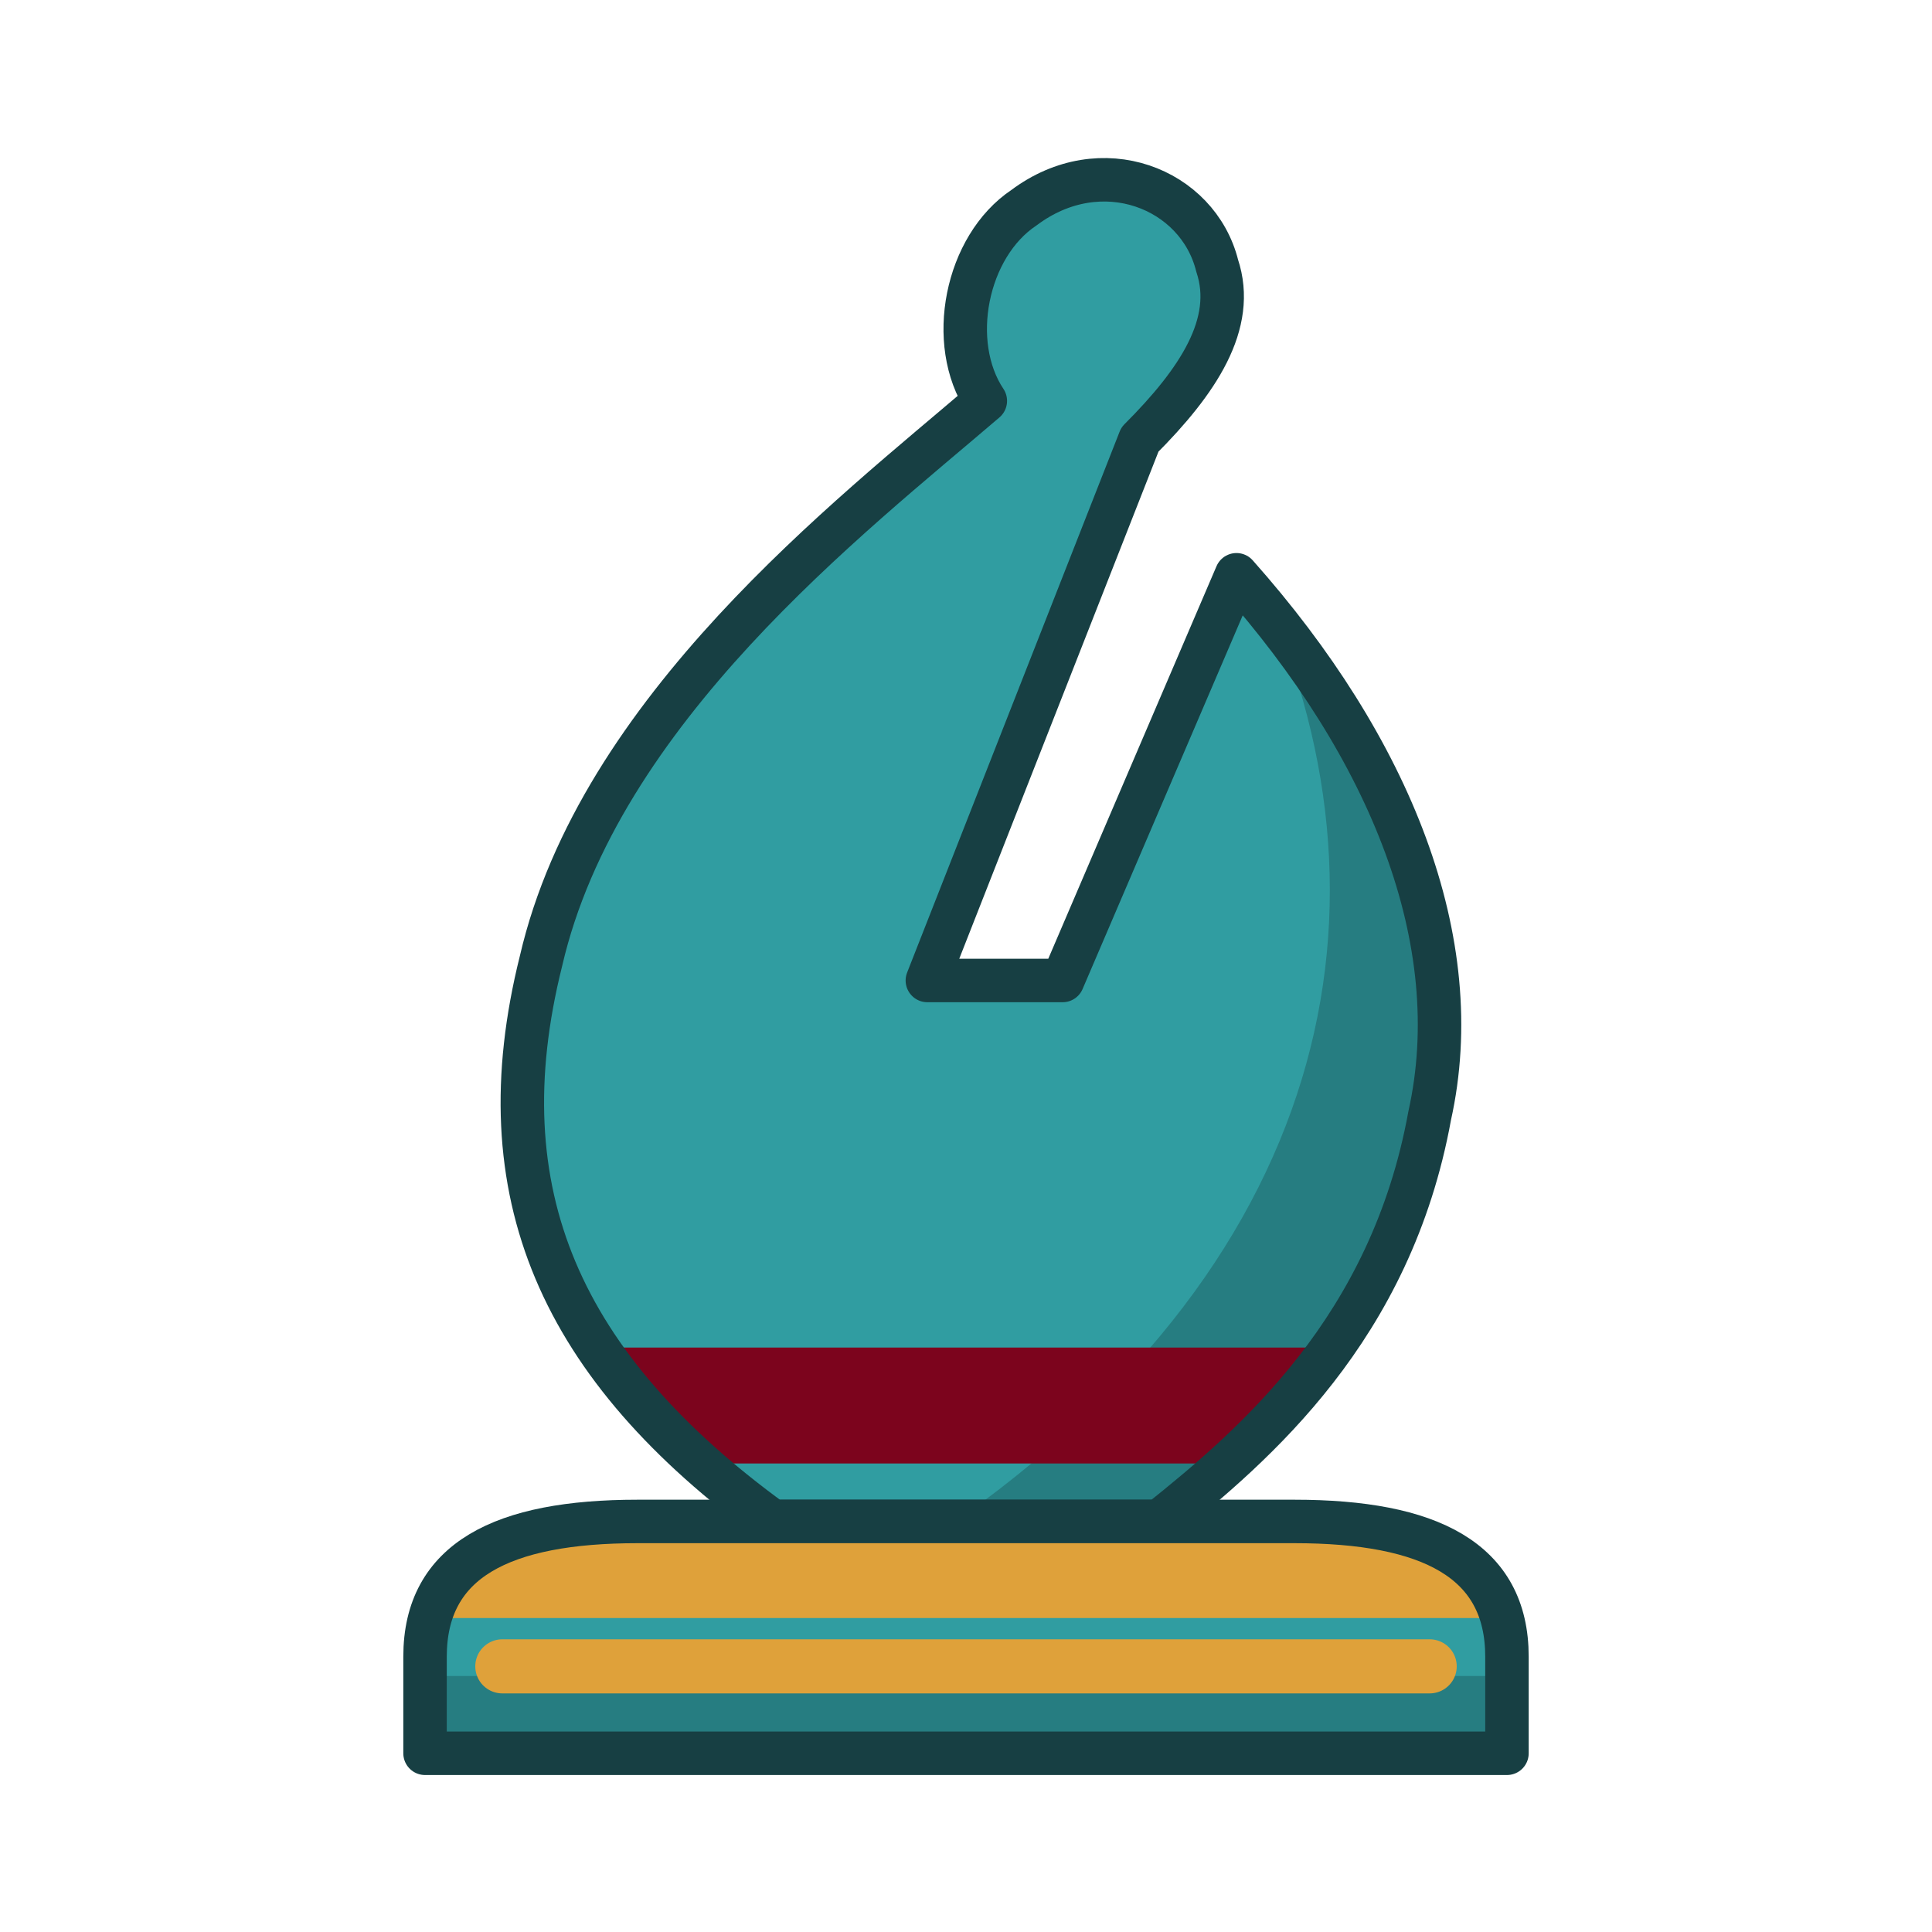
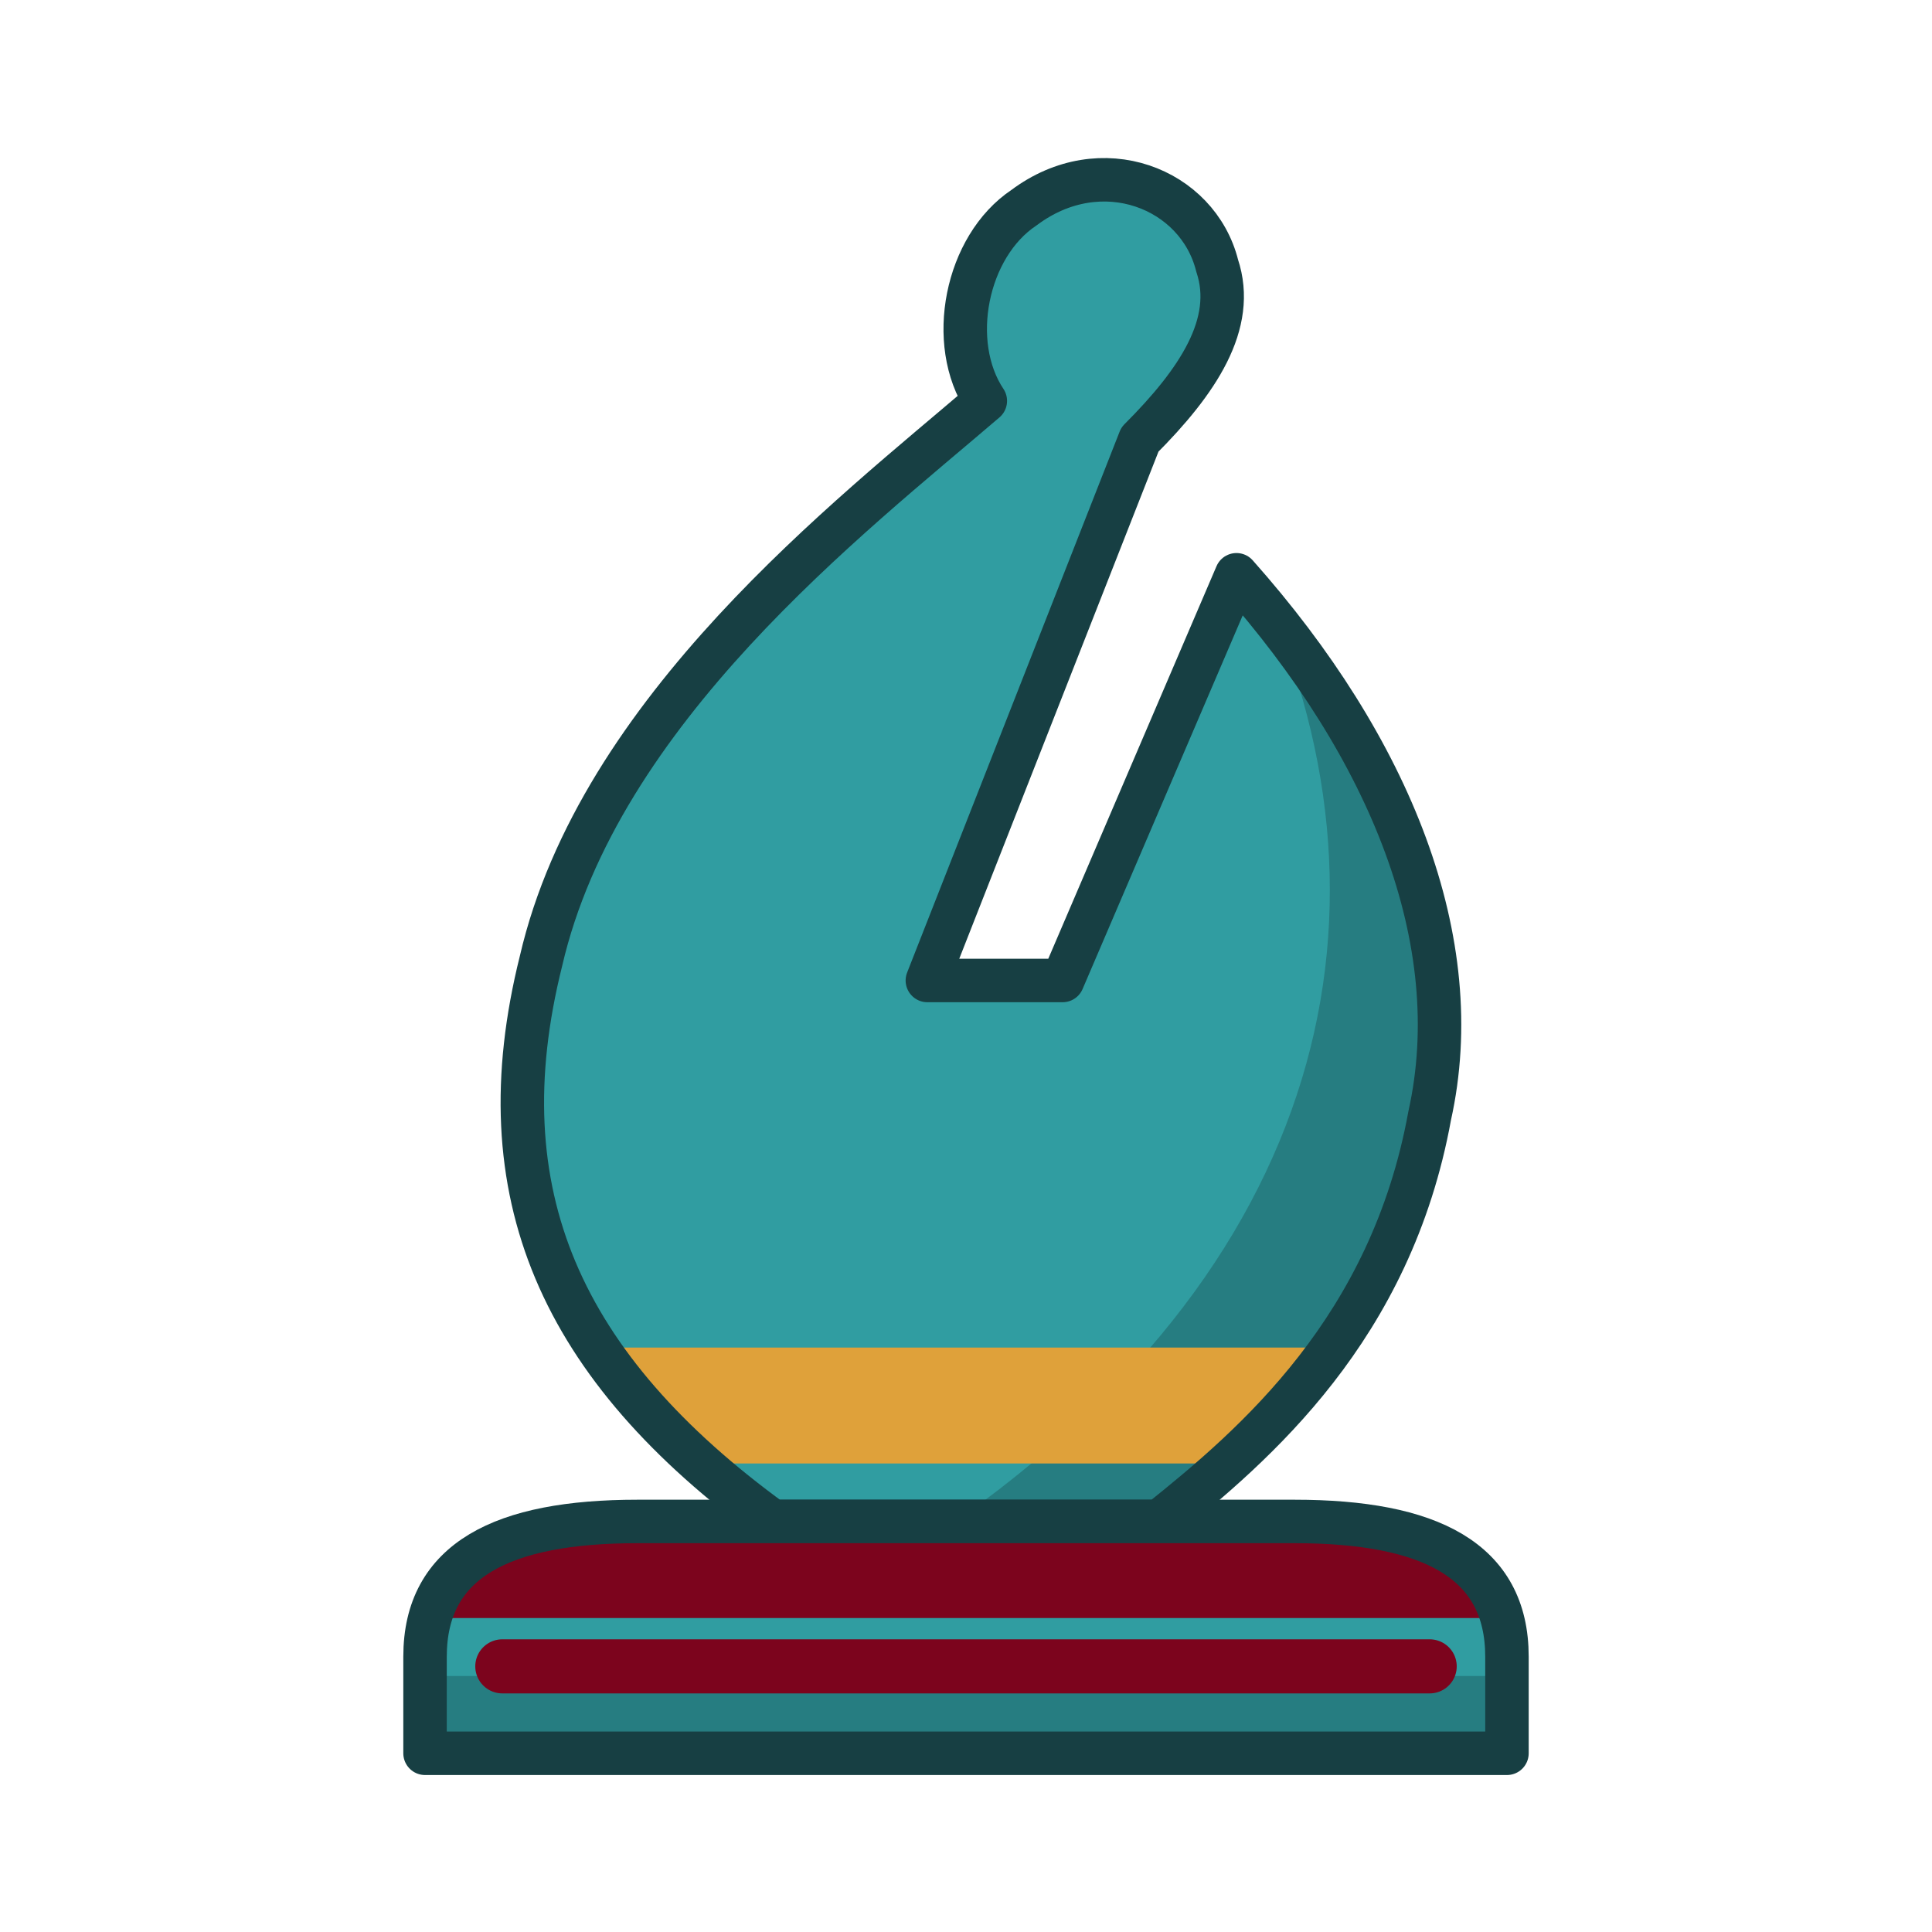
<svg xmlns="http://www.w3.org/2000/svg" viewBox="0 -1.75 100 100">
  <g fill="#309DA1" stroke="#173F43" stroke-width="2.25" stroke-linejoin="round" stroke-linecap="round">
    <path d="M40 77 C29 69 25 60 28 48 C31 35 44 25 51 19 C49 16 50 11 53 9 C57 6 62 8 63 12 C64 15 62 18 59 21 L48 49 H55 L64 28 C72 37 76 47 74 56 C72 67 65 73 60 77 Z" fill="#309DA1" stroke="none" fill-rule="evenodd" />
    <defs>
      <clipPath id="s6">
        <path d="M40 77 C29 69 25 60 28 48 C31 35 44 25 51 19 C49 16 50 11 53 9 C57 6 62 8 63 12 C64 15 62 18 59 21 L48 49 H55 L64 28 C72 37 76 47 74 56 C72 67 65 73 60 77 Z" clip-rule="evenodd" />
      </clipPath>
    </defs>
    <path d="M65 28 C77 40 79 57 67 70 L59 78 H48 C69 64 73 45 65 28 Z" fill="#267D81" stroke="none" clip-path="url(#s6)" />
    <g stroke="none" clip-path="url(#s6)">
-       <path d="M10 68 H90 V74 H10 Z" fill="#7C041D" />
-       <path d="M10 78 H90 V82 H10 Z" fill="#DFA13A" />
+       <path d="M10 68 H90 V74 H10 Z" fill="#DFA13A" />
+       <path d="M10 78 H90 V82 H10 Z" fill="#7C041D" />
    </g>
    <path d="M40 77 C29 69 25 60 28 48 C31 35 44 25 51 19 C49 16 50 11 53 9 C57 6 62 8 63 12 C64 15 62 18 59 21 L48 49 H55 L64 28 C72 37 76 47 74 56 C72 67 65 73 60 77 Z" fill="none" />
    <path d="M22 89 V84 C22 79 26 77 33 77 H67 C74 77 78 79 78 84 V89 Z" fill="#309DA1" stroke="none" fill-rule="evenodd" />
    <defs>
      <clipPath id="s7">
        <path d="M22 89 V84 C22 79 26 77 33 77 H67 C74 77 78 79 78 84 V89 Z" clip-rule="evenodd" />
      </clipPath>
    </defs>
    <path d="M21 85 H79 V90 H21 Z" fill="#267D81" stroke="none" clip-path="url(#s7)" />
    <g stroke="none" clip-path="url(#s7)">
-       <path d="M10 68 H90 V74 H10 Z" fill="#7C041D" />
-       <path d="M10 78 H90 V82 H10 Z" fill="#DFA13A" />
+       <path d="M10 68 H90 V74 H10 Z" fill="#DFA13A" />
+       <path d="M10 78 H90 V82 H10 Z" fill="#7C041D" />
    </g>
    <path d="M22 89 V84 C22 79 26 77 33 77 H67 C74 77 78 79 78 84 V89 Z" fill="none" />
-     <path d="M26 84.5 H74" fill="none" stroke="#DFA13A" stroke-width="2.8" stroke-linecap="round" />
+     <path d="M26 84.5 H74" fill="none" stroke="#7C041D" stroke-width="2.8" stroke-linecap="round" />
  </g>
</svg>
